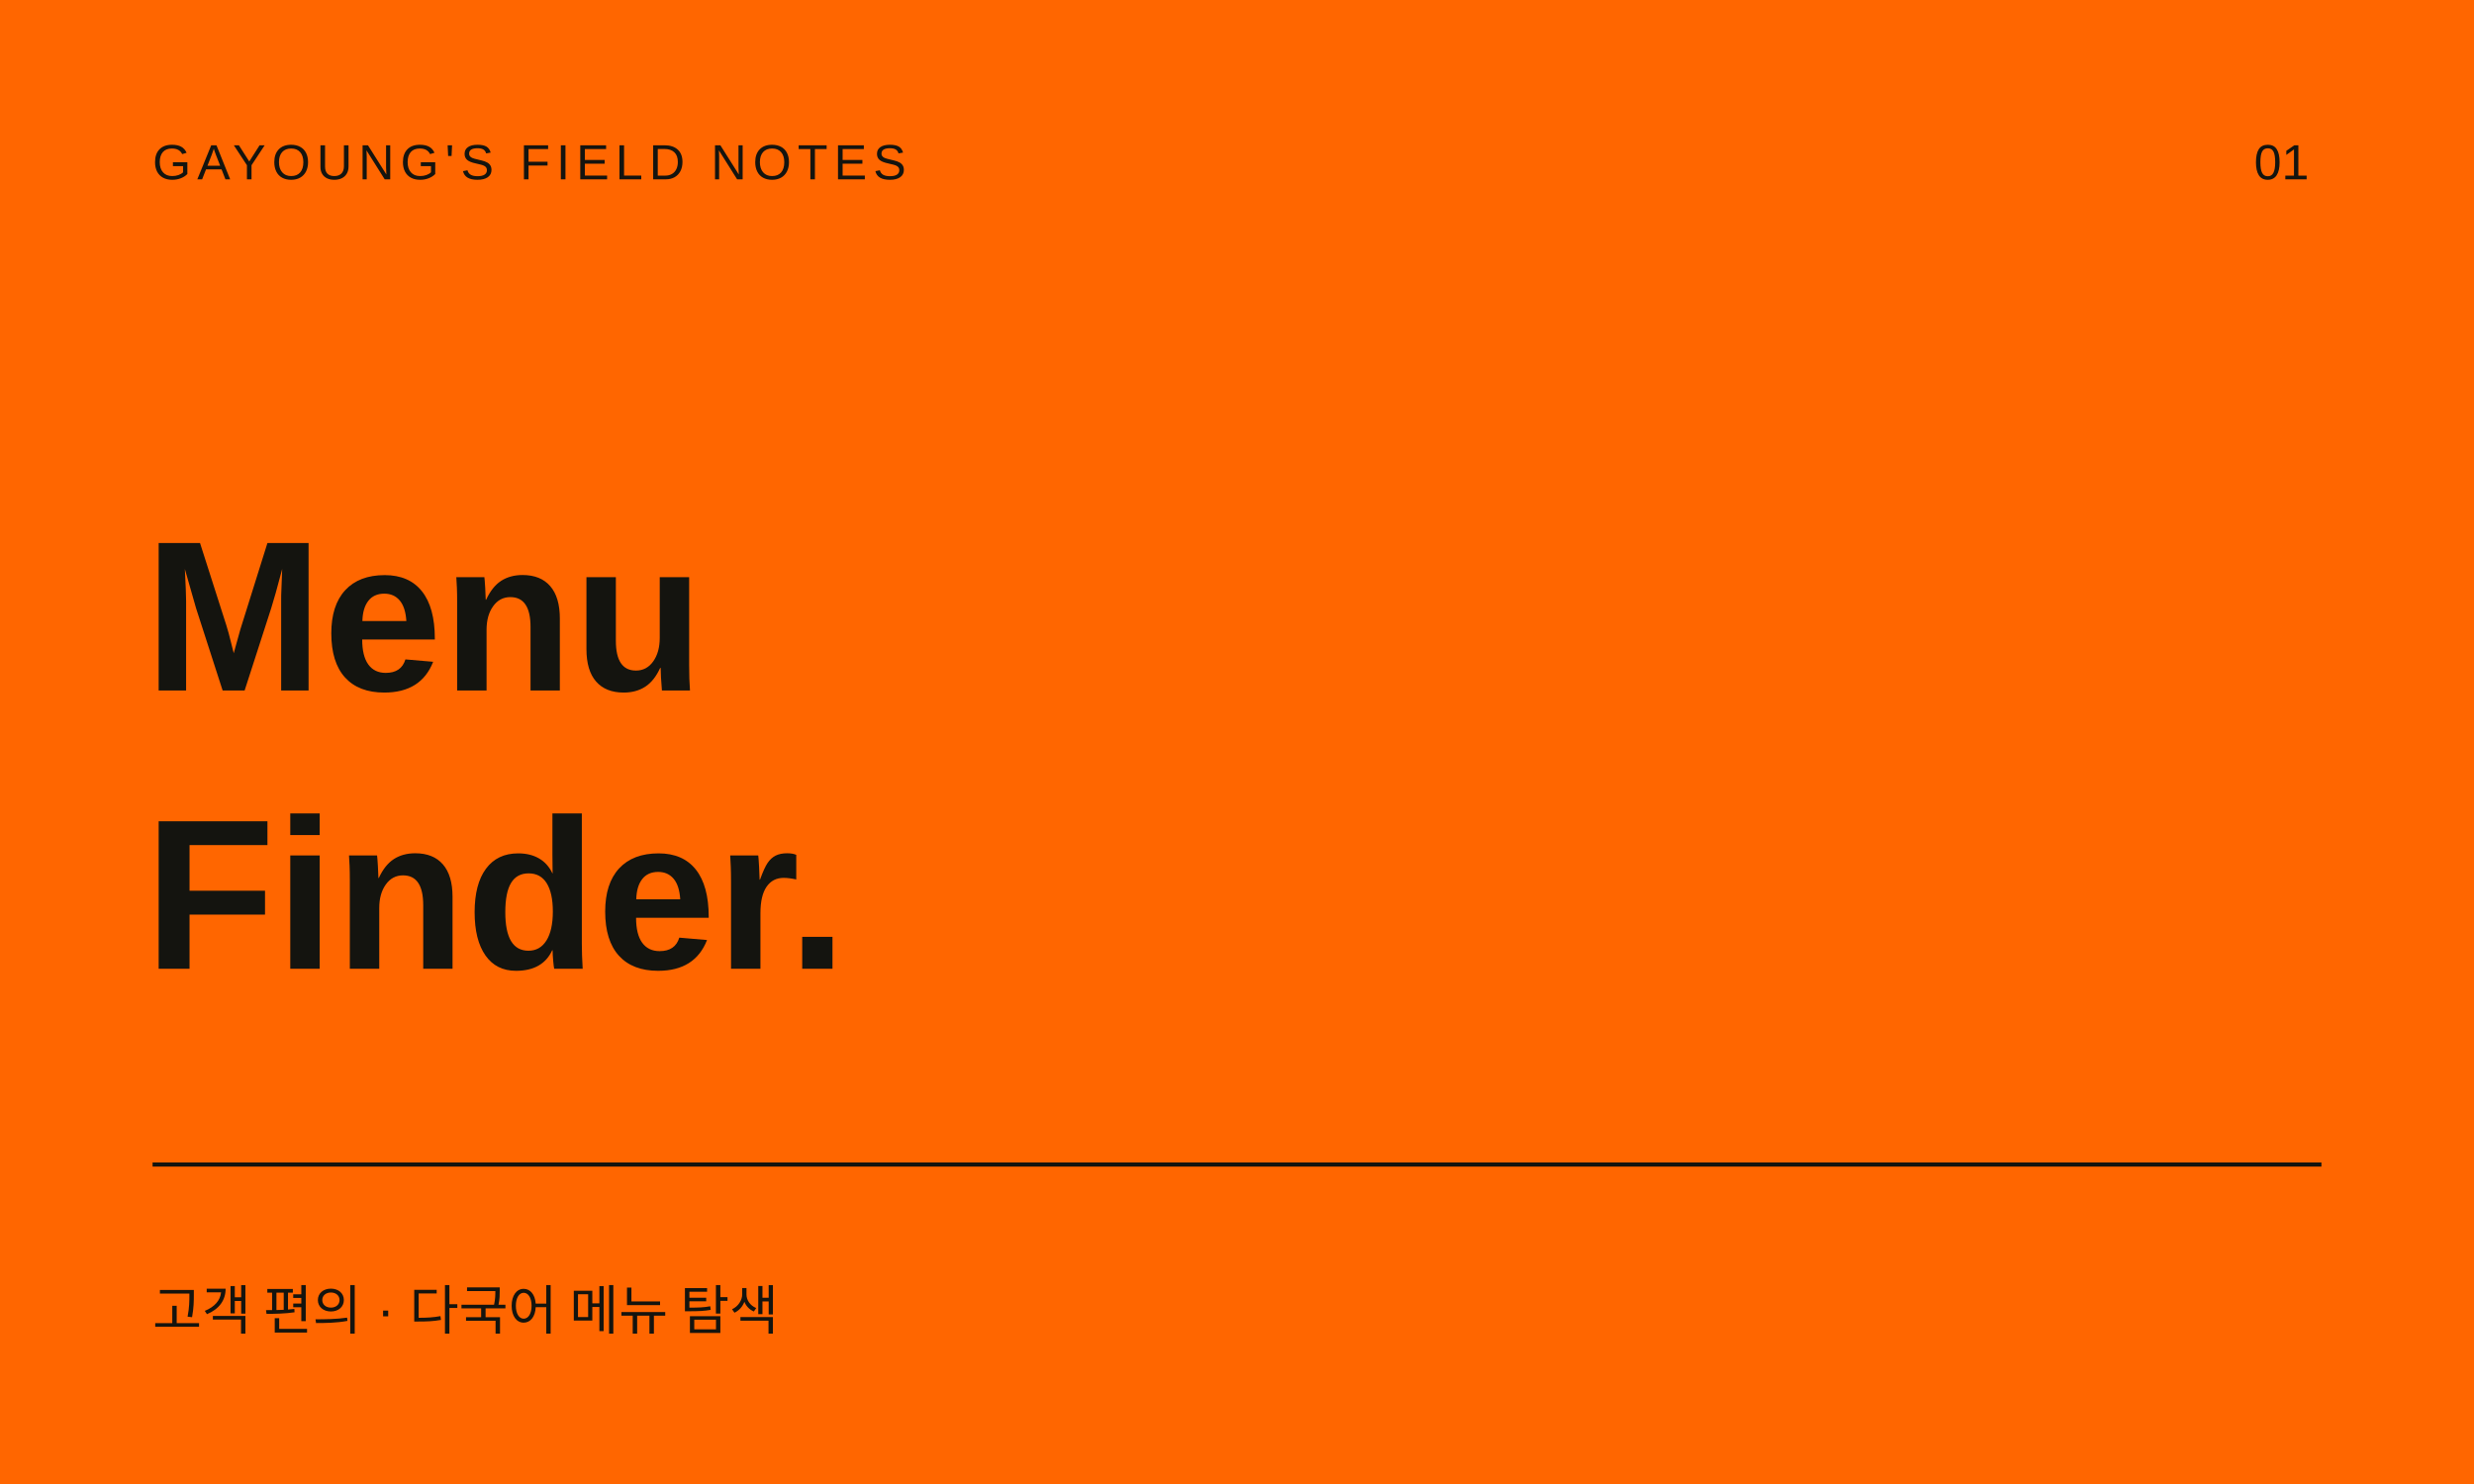
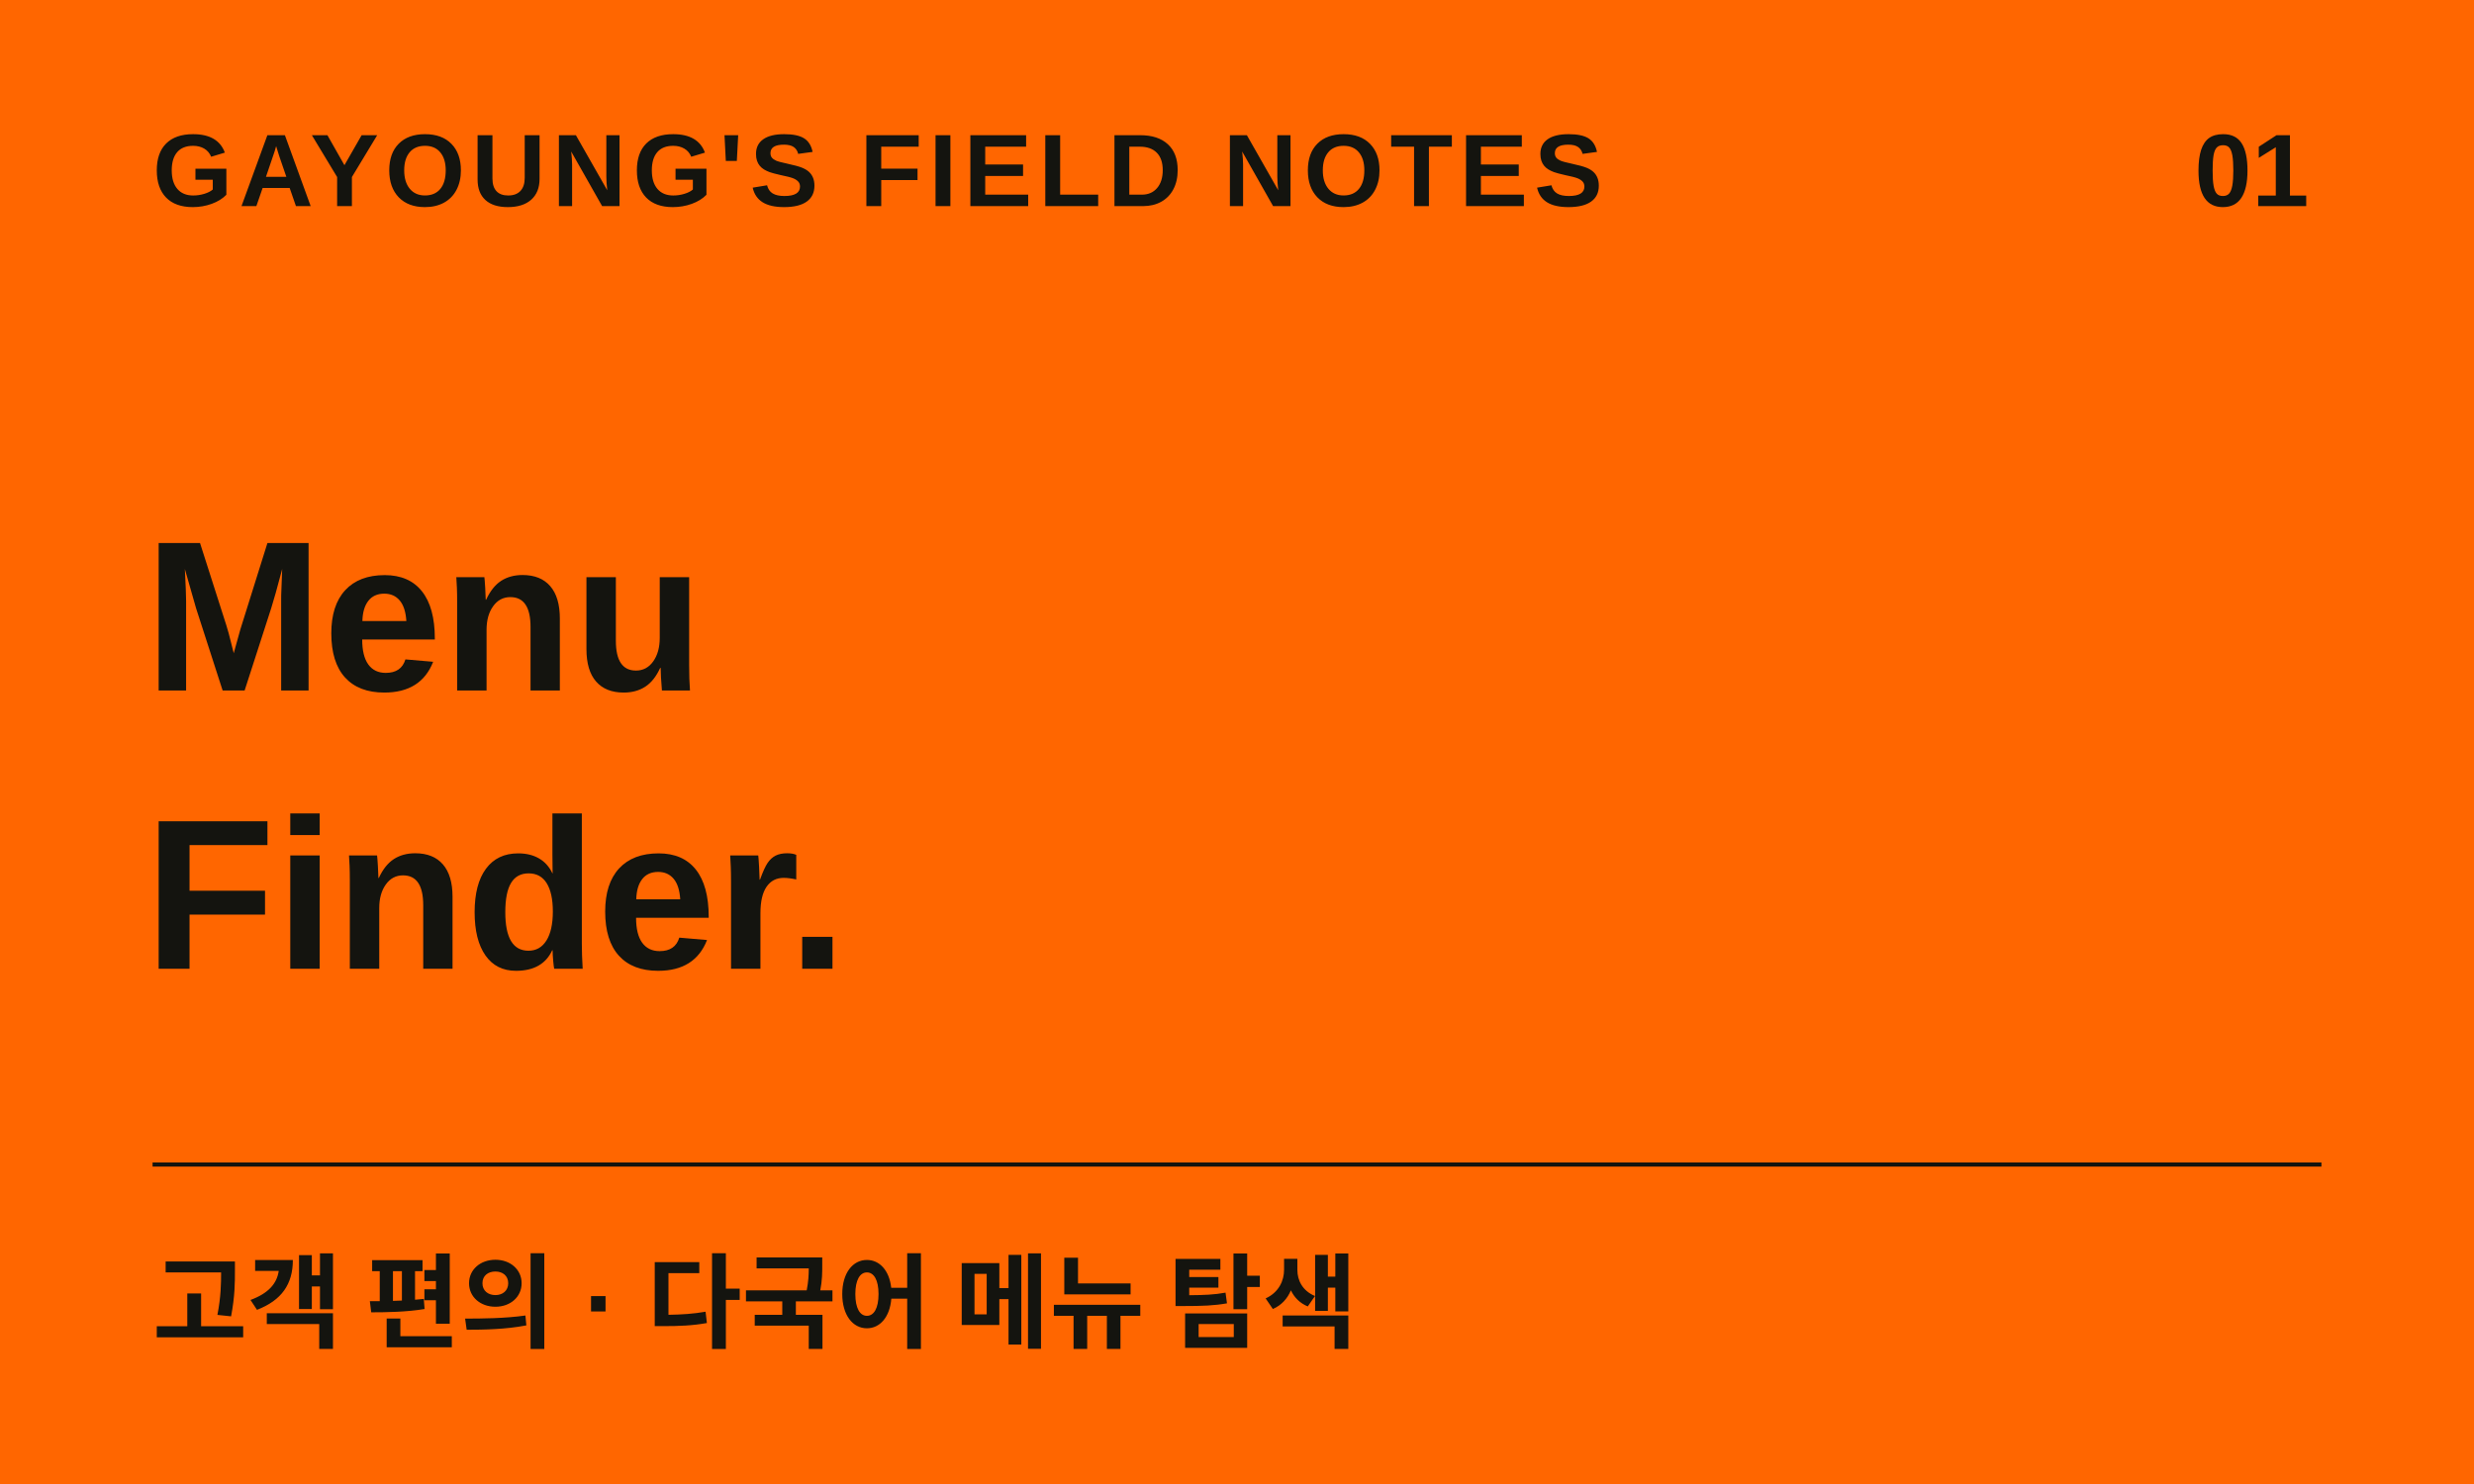
<svg xmlns="http://www.w3.org/2000/svg" width="1200" height="720" viewBox="0 0 1200 720">
  <rect width="1200" height="720" fill="#FF6600" />
  <g fill="#14140F" font-family="Arial, Noto Sans KR, sans-serif">
-     <text x="74" y="87" font-size="24" letter-spacing="3">GAYOUNG'S FIELD NOTES</text>
-     <text x="1120" y="87" font-size="24" text-anchor="end">01</text>
+     <text x="74" y="100" font-size="50" font-weight="700" letter-spacing="3">GAYOUNG'S FIELD NOTES</text>
+     <text x="1120" y="100" font-size="50" font-weight="700" text-anchor="end">01</text>
    <text x="70" y="335" font-size="104" font-weight="800">Menu</text>
    <text x="70" y="470" font-size="104" font-weight="800">Finder.</text>
-     <text x="74" y="645" font-size="26">고객 편의 · 다국어 메뉴 탐색</text>
+     <text x="74" y="650" font-size="50" font-weight="700">고객 편의 · 다국어 메뉴 탐색</text>
  </g>
  <path d="M74 565H1126" stroke="#14140F" stroke-width="2" />
</svg>
